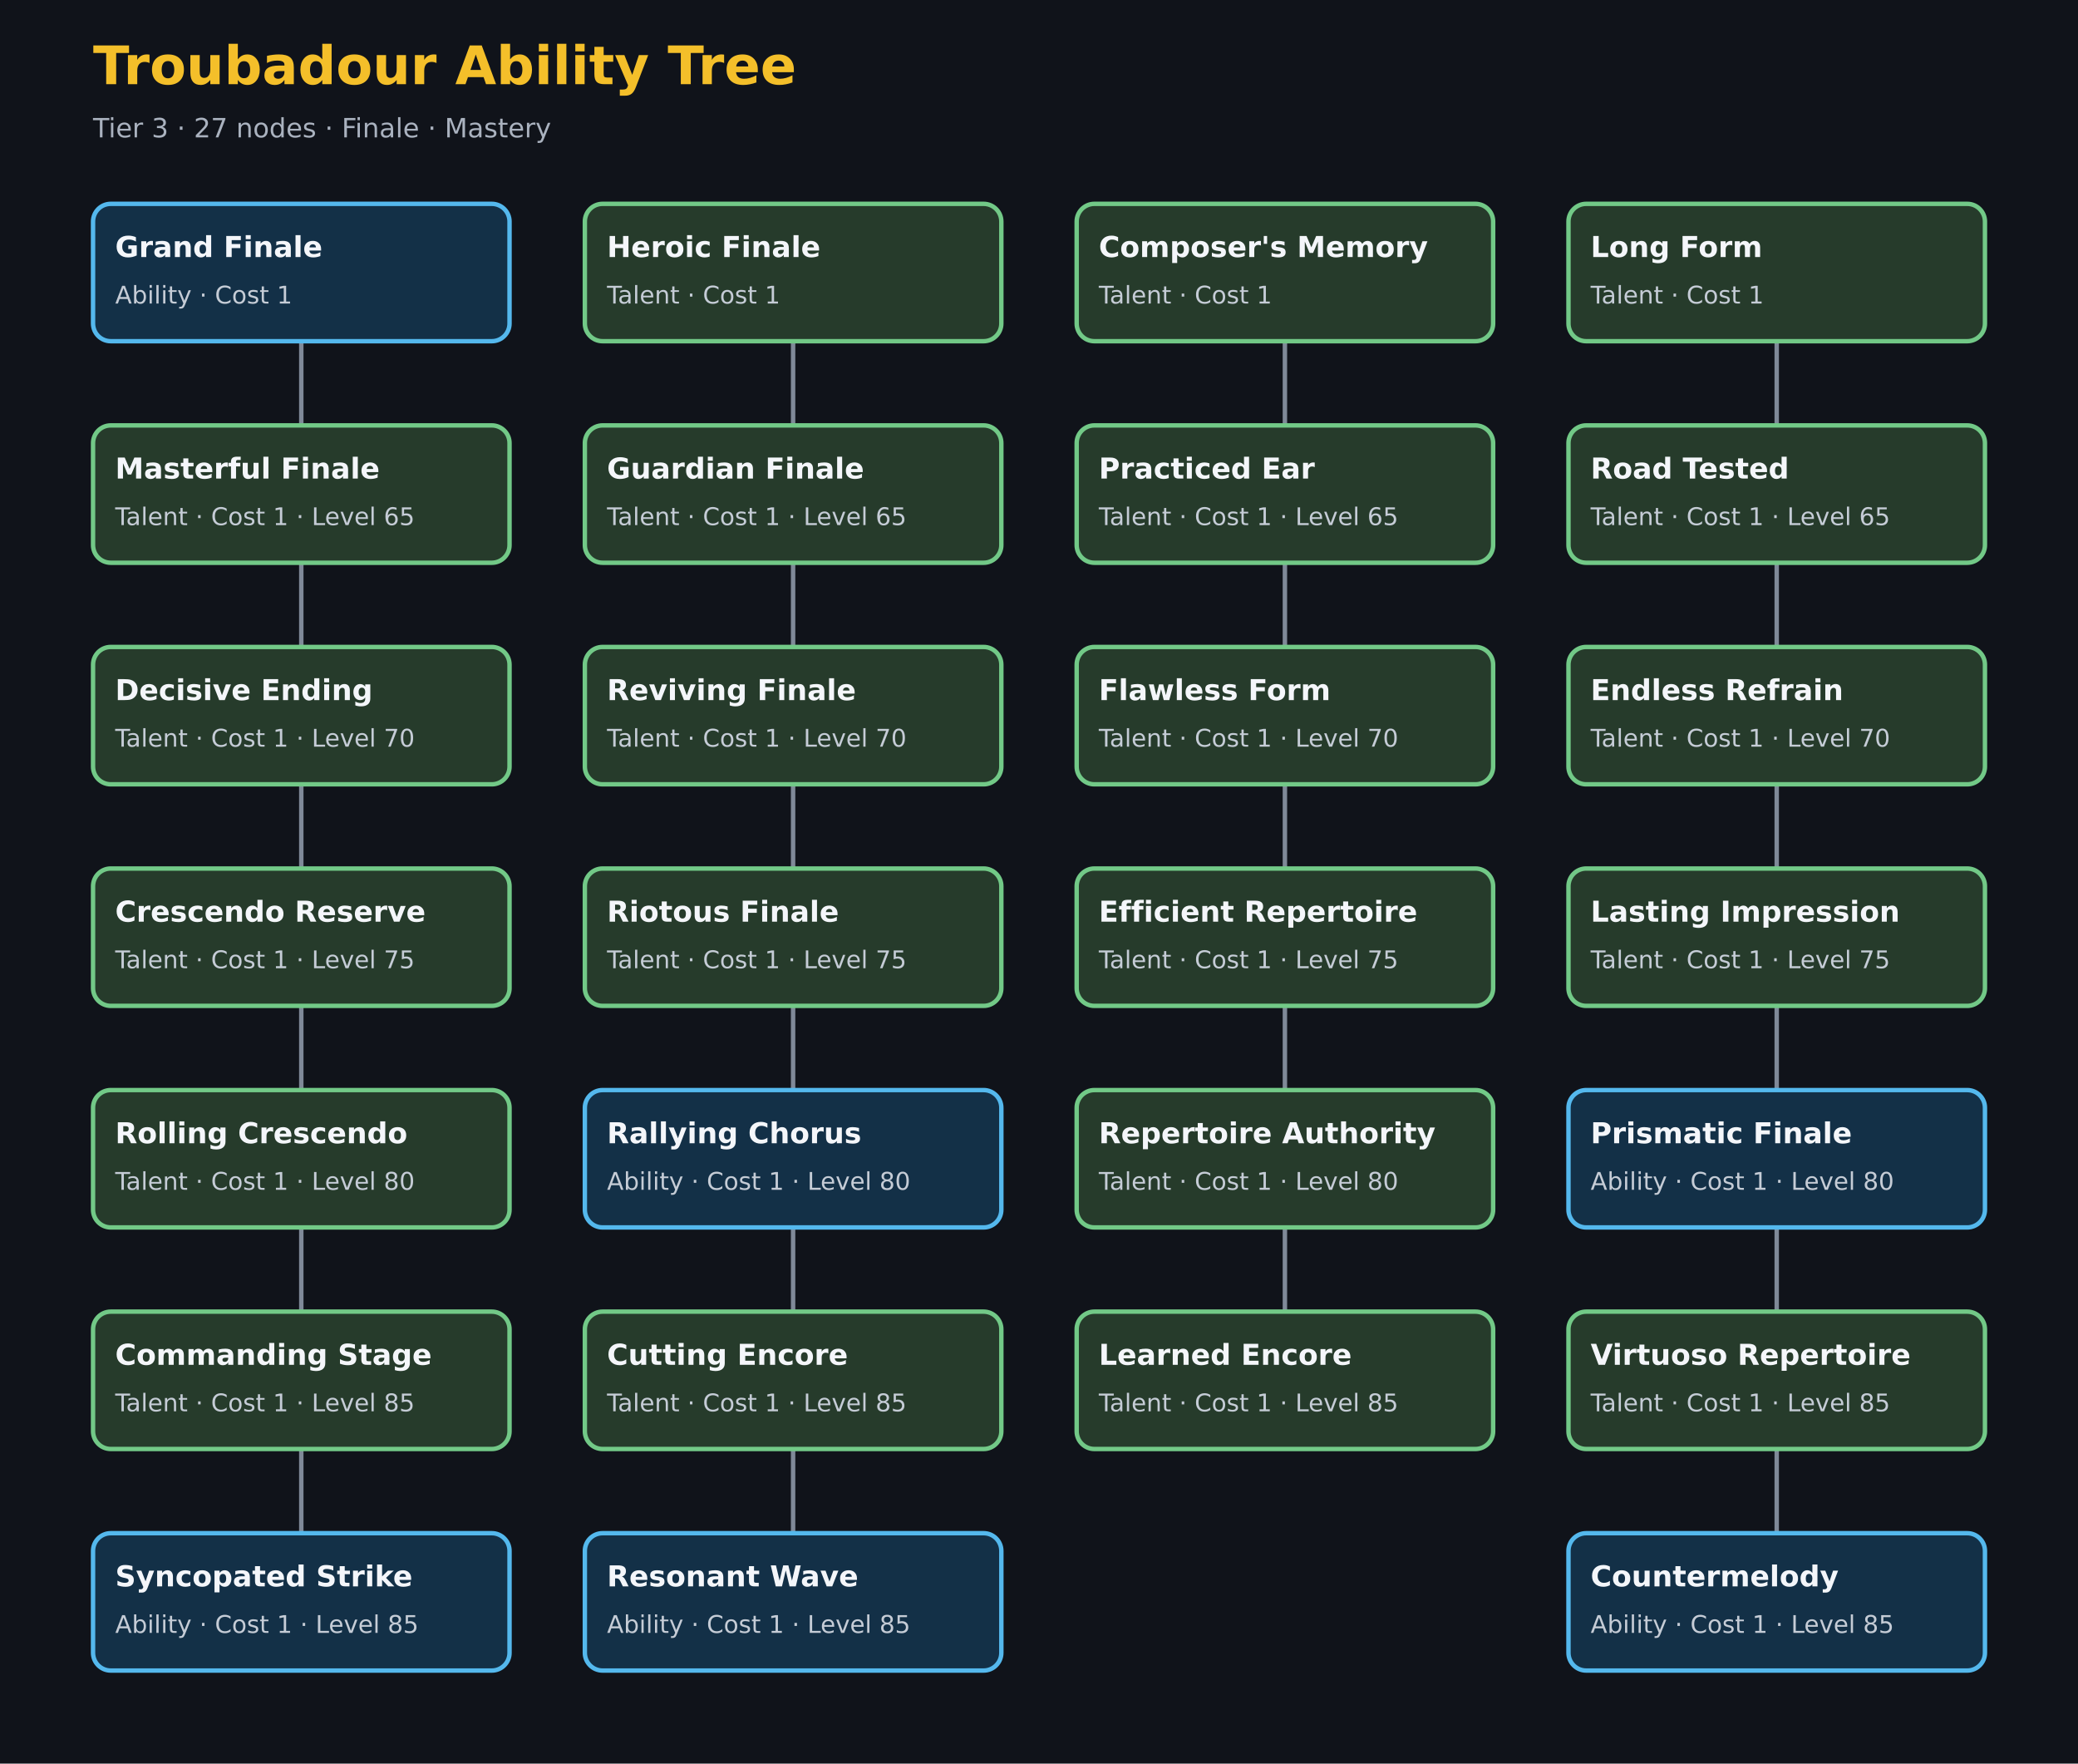
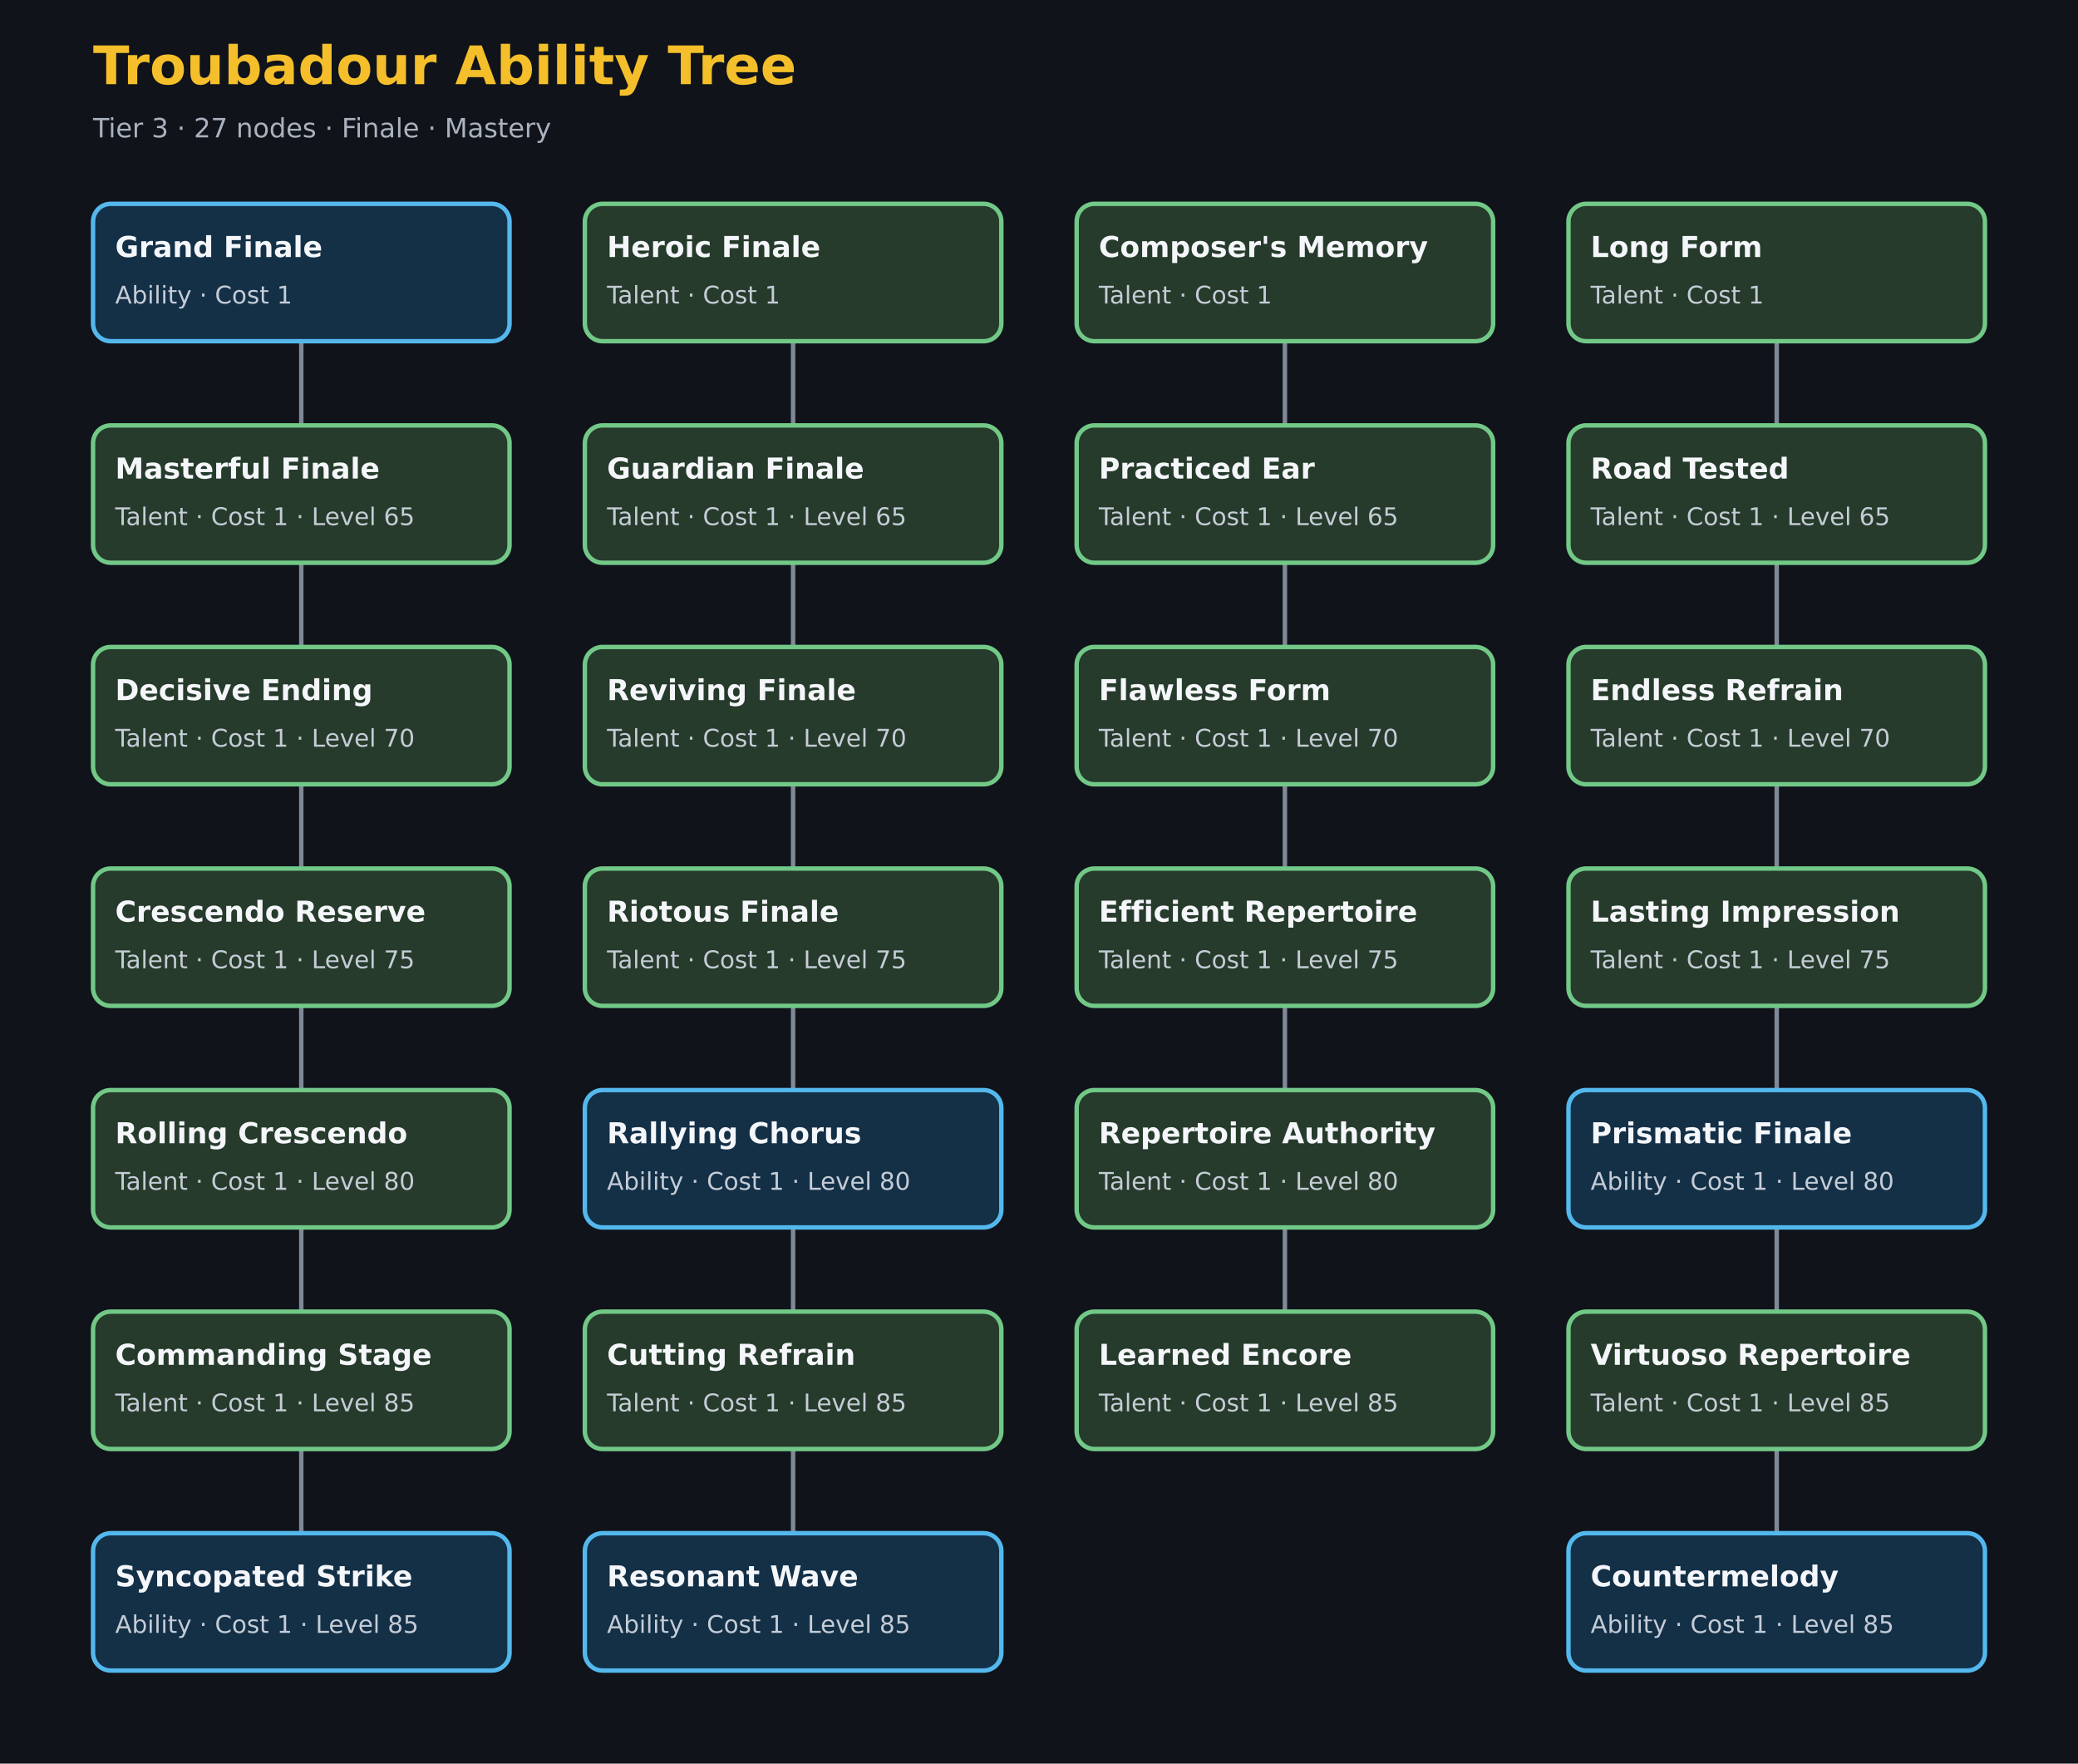
<svg xmlns="http://www.w3.org/2000/svg" width="938" height="796" viewBox="0 0 938 796">
  <style>
text{font-family:DejaVu Sans,Arial,sans-serif}
.title{fill:#f4bf2a;font-size:24px;font-weight:700}
.meta{fill:#aab2bf;font-size:12px}
.name{fill:#f4f6fa;font-size:13px;font-weight:700}
.detail{fill:#c5ccd6;font-size:11px}
.resource{fill:#e6bfdc;font-size:9px;font-weight:700}
.edge{fill:none;stroke:#7f8998;stroke-width:2}
.promotion-edge{fill:none;stroke:#c59d3d;stroke-width:3}
</style>
  <rect width="938" height="796" fill="#10131a" />
  <text class="title" x="42" y="38">Troubadour Ability Tree</text>
  <text class="meta" x="42" y="62">Tier 3 · 27 nodes · Finale · Mastery</text>
  <path class="edge" d="M 136.0 123.0 V 173.0 H 136.0 V 223.0" />
  <path class="edge" d="M 136.0 223.0 V 273.0 H 136.0 V 323.0" />
  <path class="edge" d="M 136.0 323.0 V 373.0 H 136.0 V 423.0" />
  <path class="edge" d="M 136.0 423.0 V 473.0 H 136.0 V 523.0" />
  <path class="edge" d="M 136.0 523.0 V 573.0 H 136.0 V 623.0" />
  <path class="edge" d="M 136.0 623.0 V 673.0 H 136.0 V 723.0" />
  <path class="edge" d="M 358.0 123.0 V 173.0 H 358.0 V 223.0" />
  <path class="edge" d="M 358.0 223.0 V 273.0 H 358.0 V 323.0" />
  <path class="edge" d="M 358.0 323.0 V 373.0 H 358.0 V 423.0" />
  <path class="edge" d="M 358.0 423.0 V 473.0 H 358.0 V 523.0" />
  <path class="edge" d="M 358.0 523.0 V 573.0 H 358.0 V 623.0" />
  <path class="edge" d="M 358.0 623.0 V 673.0 H 358.0 V 723.0" />
  <path class="edge" d="M 580.0 123.0 V 173.0 H 580.0 V 223.0" />
  <path class="edge" d="M 580.0 223.0 V 273.0 H 580.0 V 323.0" />
  <path class="edge" d="M 580.0 323.0 V 373.0 H 580.0 V 423.0" />
  <path class="edge" d="M 580.0 423.0 V 473.0 H 580.0 V 523.0" />
  <path class="edge" d="M 580.0 523.0 V 573.0 H 580.0 V 623.0" />
  <path class="edge" d="M 802.0 123.0 V 173.0 H 802.0 V 223.0" />
  <path class="edge" d="M 802.0 223.0 V 273.0 H 802.0 V 323.0" />
  <path class="edge" d="M 802.0 323.0 V 373.0 H 802.0 V 423.0" />
  <path class="edge" d="M 802.0 423.0 V 473.0 H 802.0 V 523.0" />
  <path class="edge" d="M 802.0 523.0 V 573.0 H 802.0 V 623.0" />
  <path class="edge" d="M 802.0 623.0 V 673.0 H 802.0 V 723.0" />
  <rect x="42.0" y="92.0" width="188" height="62" rx="8" fill="#133047" stroke="#54b8ed" stroke-width="2" />
  <text class="name" x="52.0" y="116.0">Grand Finale</text>
  <text class="detail" x="52.0" y="137.0">Ability · Cost 1</text>
  <rect x="42.0" y="192.0" width="188" height="62" rx="8" fill="#263b2b" stroke="#72c987" stroke-width="2" />
  <text class="name" x="52.0" y="216.0">Masterful Finale</text>
  <text class="detail" x="52.0" y="237.0">Talent · Cost 1 · Level 65</text>
  <rect x="42.0" y="292.0" width="188" height="62" rx="8" fill="#263b2b" stroke="#72c987" stroke-width="2" />
  <text class="name" x="52.0" y="316.0">Decisive Ending</text>
  <text class="detail" x="52.0" y="337.0">Talent · Cost 1 · Level 70</text>
  <rect x="42.0" y="392.0" width="188" height="62" rx="8" fill="#263b2b" stroke="#72c987" stroke-width="2" />
  <text class="name" x="52.0" y="416.0">Crescendo Reserve</text>
  <text class="detail" x="52.0" y="437.0">Talent · Cost 1 · Level 75</text>
  <rect x="42.0" y="492.0" width="188" height="62" rx="8" fill="#263b2b" stroke="#72c987" stroke-width="2" />
  <text class="name" x="52.0" y="516.0">Rolling Crescendo</text>
  <text class="detail" x="52.0" y="537.0">Talent · Cost 1 · Level 80</text>
  <rect x="42.0" y="592.0" width="188" height="62" rx="8" fill="#263b2b" stroke="#72c987" stroke-width="2" />
  <text class="name" x="52.0" y="616.0">Commanding Stage</text>
  <text class="detail" x="52.0" y="637.0">Talent · Cost 1 · Level 85</text>
  <rect x="42.0" y="692.0" width="188" height="62" rx="8" fill="#133047" stroke="#54b8ed" stroke-width="2" />
  <text class="name" x="52.0" y="716.0">Syncopated Strike</text>
  <text class="detail" x="52.0" y="737.0">Ability · Cost 1 · Level 85</text>
  <rect x="264.0" y="92.0" width="188" height="62" rx="8" fill="#263b2b" stroke="#72c987" stroke-width="2" />
  <text class="name" x="274.0" y="116.0">Heroic Finale</text>
  <text class="detail" x="274.0" y="137.0">Talent · Cost 1</text>
  <rect x="264.0" y="192.0" width="188" height="62" rx="8" fill="#263b2b" stroke="#72c987" stroke-width="2" />
  <text class="name" x="274.0" y="216.0">Guardian Finale</text>
  <text class="detail" x="274.0" y="237.0">Talent · Cost 1 · Level 65</text>
  <rect x="264.0" y="292.0" width="188" height="62" rx="8" fill="#263b2b" stroke="#72c987" stroke-width="2" />
  <text class="name" x="274.0" y="316.0">Reviving Finale</text>
  <text class="detail" x="274.0" y="337.0">Talent · Cost 1 · Level 70</text>
  <rect x="264.0" y="392.0" width="188" height="62" rx="8" fill="#263b2b" stroke="#72c987" stroke-width="2" />
  <text class="name" x="274.0" y="416.0">Riotous Finale</text>
  <text class="detail" x="274.0" y="437.0">Talent · Cost 1 · Level 75</text>
  <rect x="264.0" y="492.0" width="188" height="62" rx="8" fill="#133047" stroke="#54b8ed" stroke-width="2" />
  <text class="name" x="274.0" y="516.0">Rallying Chorus</text>
  <text class="detail" x="274.0" y="537.0">Ability · Cost 1 · Level 80</text>
  <rect x="264.0" y="592.0" width="188" height="62" rx="8" fill="#263b2b" stroke="#72c987" stroke-width="2" />
-   <text class="name" x="274.0" y="616.0">Cutting Encore</text>
+   <text class="name" x="274.0" y="616.0">Cutting Refrain</text>
  <text class="detail" x="274.0" y="637.0">Talent · Cost 1 · Level 85</text>
  <rect x="264.0" y="692.0" width="188" height="62" rx="8" fill="#133047" stroke="#54b8ed" stroke-width="2" />
  <text class="name" x="274.0" y="716.0">Resonant Wave</text>
  <text class="detail" x="274.0" y="737.0">Ability · Cost 1 · Level 85</text>
  <rect x="486.0" y="92.0" width="188" height="62" rx="8" fill="#263b2b" stroke="#72c987" stroke-width="2" />
  <text class="name" x="496.0" y="116.0">Composer's Memory</text>
  <text class="detail" x="496.0" y="137.0">Talent · Cost 1</text>
  <rect x="486.0" y="192.0" width="188" height="62" rx="8" fill="#263b2b" stroke="#72c987" stroke-width="2" />
  <text class="name" x="496.0" y="216.0">Practiced Ear</text>
  <text class="detail" x="496.0" y="237.0">Talent · Cost 1 · Level 65</text>
  <rect x="486.0" y="292.0" width="188" height="62" rx="8" fill="#263b2b" stroke="#72c987" stroke-width="2" />
  <text class="name" x="496.0" y="316.0">Flawless Form</text>
  <text class="detail" x="496.0" y="337.0">Talent · Cost 1 · Level 70</text>
  <rect x="486.0" y="392.0" width="188" height="62" rx="8" fill="#263b2b" stroke="#72c987" stroke-width="2" />
  <text class="name" x="496.0" y="416.0">Efficient Repertoire</text>
  <text class="detail" x="496.0" y="437.0">Talent · Cost 1 · Level 75</text>
  <rect x="486.0" y="492.0" width="188" height="62" rx="8" fill="#263b2b" stroke="#72c987" stroke-width="2" />
  <text class="name" x="496.0" y="516.0">Repertoire Authority</text>
  <text class="detail" x="496.0" y="537.0">Talent · Cost 1 · Level 80</text>
  <rect x="486.0" y="592.0" width="188" height="62" rx="8" fill="#263b2b" stroke="#72c987" stroke-width="2" />
  <text class="name" x="496.0" y="616.0">Learned Encore</text>
  <text class="detail" x="496.0" y="637.0">Talent · Cost 1 · Level 85</text>
  <rect x="708.0" y="92.0" width="188" height="62" rx="8" fill="#263b2b" stroke="#72c987" stroke-width="2" />
  <text class="name" x="718.0" y="116.0">Long Form</text>
  <text class="detail" x="718.0" y="137.0">Talent · Cost 1</text>
  <rect x="708.0" y="192.0" width="188" height="62" rx="8" fill="#263b2b" stroke="#72c987" stroke-width="2" />
  <text class="name" x="718.0" y="216.0">Road Tested</text>
  <text class="detail" x="718.0" y="237.0">Talent · Cost 1 · Level 65</text>
  <rect x="708.0" y="292.0" width="188" height="62" rx="8" fill="#263b2b" stroke="#72c987" stroke-width="2" />
  <text class="name" x="718.0" y="316.0">Endless Refrain</text>
  <text class="detail" x="718.0" y="337.0">Talent · Cost 1 · Level 70</text>
  <rect x="708.0" y="392.0" width="188" height="62" rx="8" fill="#263b2b" stroke="#72c987" stroke-width="2" />
  <text class="name" x="718.0" y="416.0">Lasting Impression</text>
  <text class="detail" x="718.0" y="437.0">Talent · Cost 1 · Level 75</text>
  <rect x="708.0" y="492.0" width="188" height="62" rx="8" fill="#133047" stroke="#54b8ed" stroke-width="2" />
  <text class="name" x="718.0" y="516.0">Prismatic Finale</text>
  <text class="detail" x="718.0" y="537.0">Ability · Cost 1 · Level 80</text>
  <rect x="708.0" y="592.0" width="188" height="62" rx="8" fill="#263b2b" stroke="#72c987" stroke-width="2" />
  <text class="name" x="718.0" y="616.0">Virtuoso Repertoire</text>
  <text class="detail" x="718.0" y="637.0">Talent · Cost 1 · Level 85</text>
  <rect x="708.0" y="692.0" width="188" height="62" rx="8" fill="#133047" stroke="#54b8ed" stroke-width="2" />
  <text class="name" x="718.0" y="716.0">Countermelody</text>
  <text class="detail" x="718.0" y="737.0">Ability · Cost 1 · Level 85</text>
</svg>
